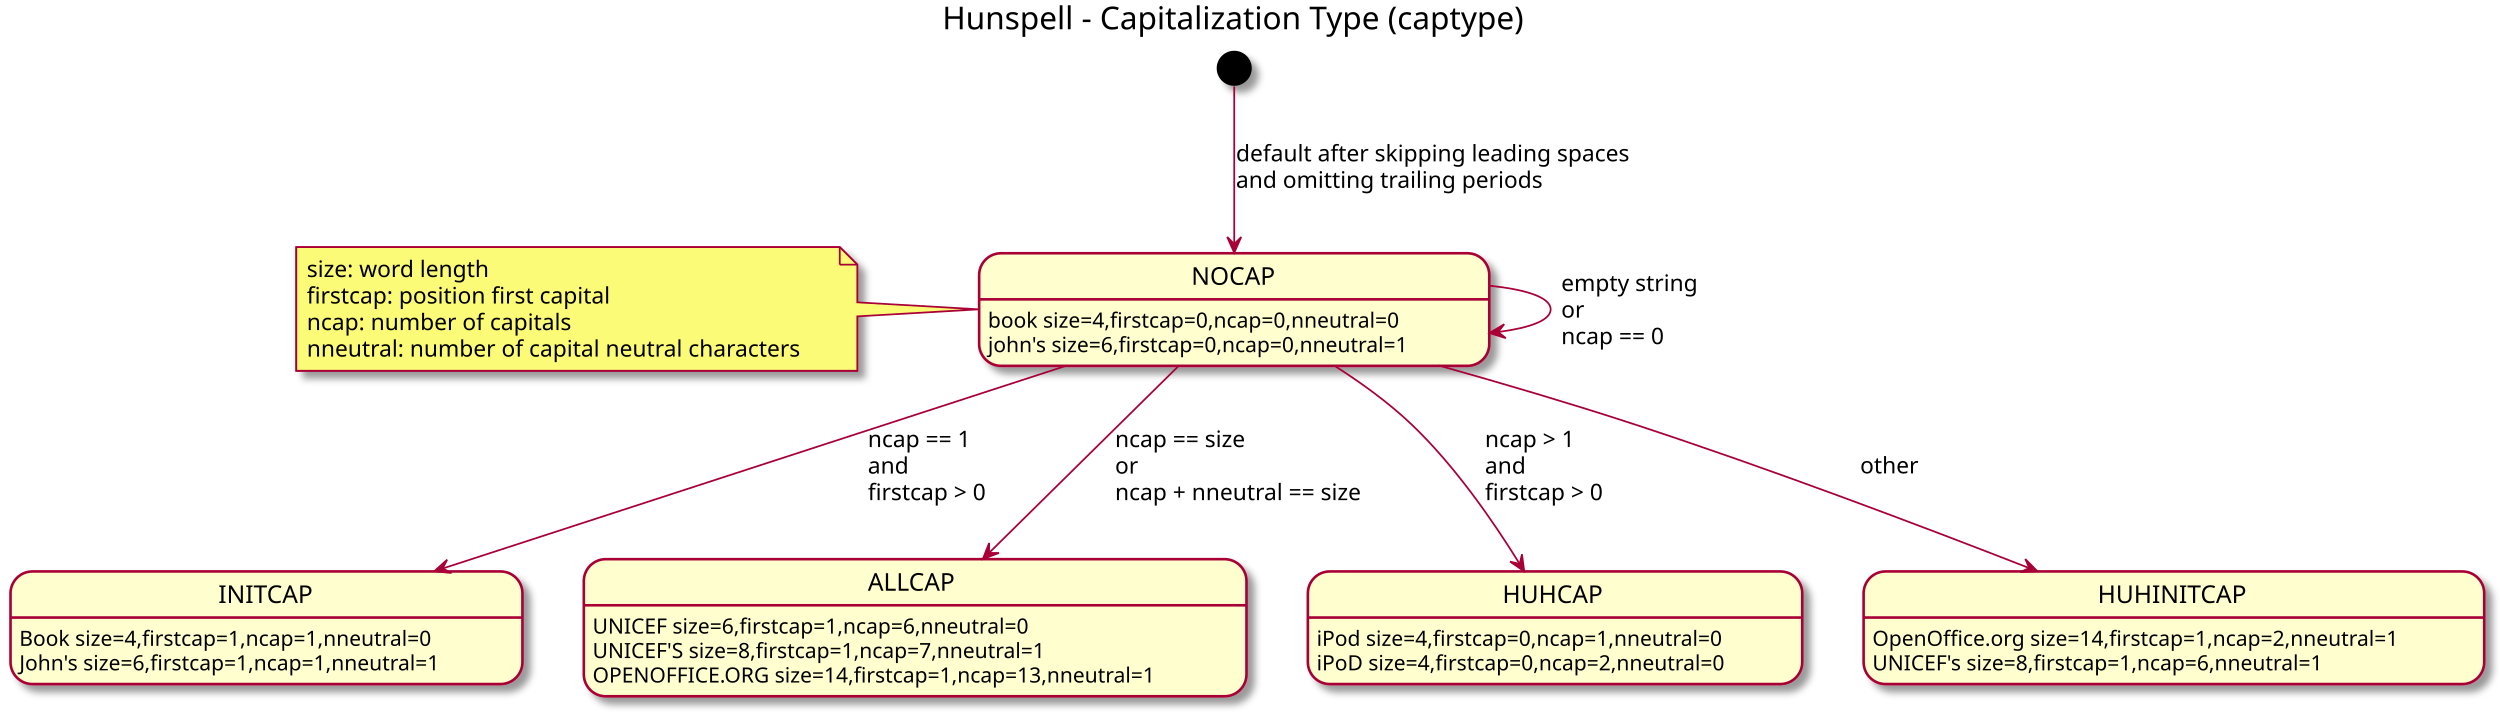
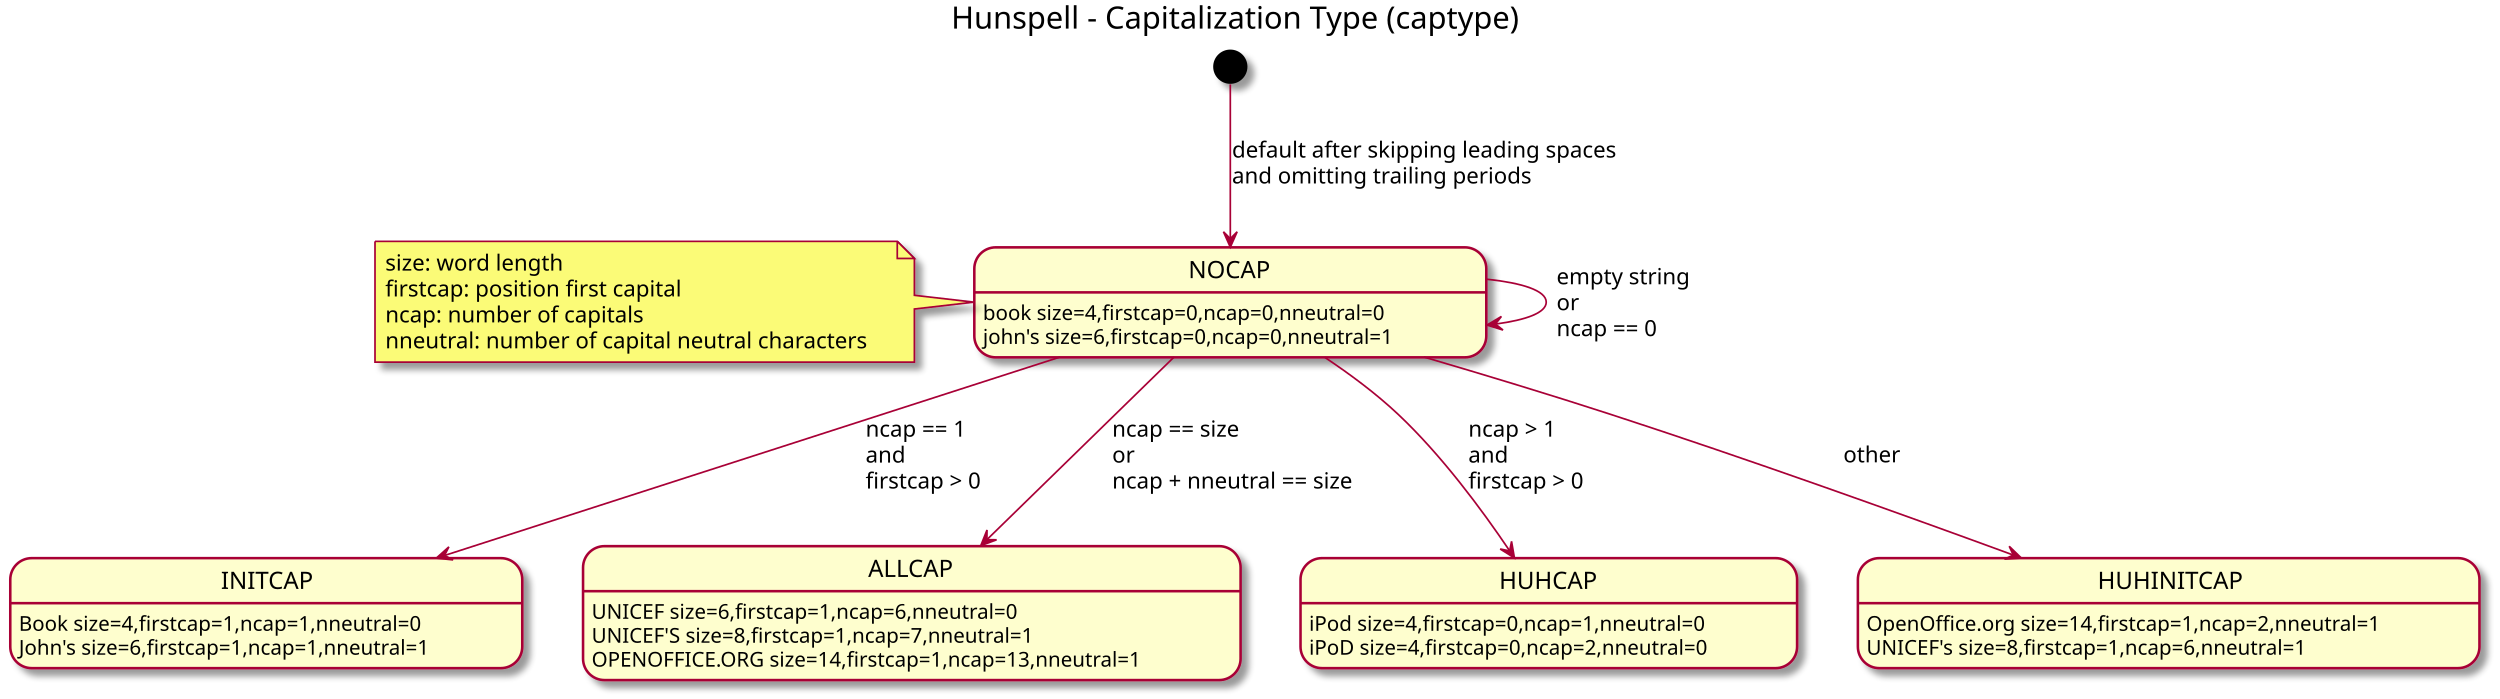
- <svg xmlns="http://www.w3.org/2000/svg" height="406px" style="width:1426px;height:406px;" version="1.1" viewBox="0 0 1426 406" width="1426px">
+ <svg xmlns="http://www.w3.org/2000/svg" contentScriptType="application/ecmascript" contentStyleType="text/css" height="408px" preserveAspectRatio="none" style="width:1460px;height:408px;" version="1.1" viewBox="0 0 1460 408" width="1460px" zoomAndPan="magnify">
  <defs>
-     <linearGradient id="gr0" x1="0%" x2="100%" y1="50%" y2="50%">
+     <linearGradient id="g18j0tqa91qujm0" x1="0%" x2="100%" y1="50%" y2="50%">
      <stop offset="0%" stop-color="#FFFFFF" />
      <stop offset="100%" stop-color="#FFFFFF" />
    </linearGradient>
-     <filter height="300%" id="f1" width="300%" x="-1" y="-1">
+     <filter height="300%" id="f18j0tqa91qujm" width="300%" x="-1" y="-1">
      <feGaussianBlur result="blurOut" stdDeviation="2.0" />
      <feColorMatrix in="blurOut" result="blurOut2" type="matrix" values="0 0 0 0 0 0 0 0 0 0 0 0 0 0 0 0 0 0 .4 0" />
      <feOffset dx="4.0" dy="4.0" in="blurOut2" result="blurOut3" />
      <feBlend in="SourceGraphic" in2="blurOut3" mode="normal" />
    </filter>
  </defs>
  <g>
-     <rect fill="url(#gr0)" height="406" style="stroke: none; stroke-width: 1.0;" width="1426" x="0" y="0" />
-     <text fill="#000000" font-family="sans-serif" font-size="18" lengthAdjust="spacingAndGlyphs" textLength="360" x="537.5" y="16.708">Hunspell - Capitalization Type (captype)</text>
-     <ellipse cx="704" cy="38.953" fill="#000000" filter="url(#f1)" rx="10" ry="10" style="stroke: none; stroke-width: 1.0;" />
-     <rect fill="#FEFECE" filter="url(#f1)" height="64.234" rx="12.5" ry="12.5" style="stroke: #A80036; stroke-width: 1.5;" width="291" x="558.5" y="144.453" />
-     <line style="stroke: #A80036; stroke-width: 1.5;" x1="558.5" x2="849.5" y1="170.75" y2="170.75" />
-     <text fill="#000000" font-family="sans-serif" font-size="14" lengthAdjust="spacingAndGlyphs" textLength="49" x="679.5" y="162.448">NOCAP</text>
-     <text fill="#000000" font-family="sans-serif" font-size="12" lengthAdjust="spacingAndGlyphs" textLength="265" x="563.5" y="186.889">book size=4,firstcap=0,ncap=0,nneutral=0</text>
-     <text fill="#000000" font-family="sans-serif" font-size="12" lengthAdjust="spacingAndGlyphs" textLength="271" x="563.5" y="200.857">john's size=6,firstcap=0,ncap=0,nneutral=1</text>
-     <polygon fill="#FBFB77" filter="url(#f1)" points="169,140.953,169,211.484,489,211.484,489,150.953,479,140.953,169,140.953" style="stroke: #A80036; stroke-width: 1.0;" />
-     <polygon fill="#FBFB77" points="169,140.953,169,211.484,489,211.484,489,180.453,558.31,176.453,489,172.453,489,150.953,479,140.953,169,140.953" style="stroke: #A80036; stroke-width: 1.0;" />
-     <line style="stroke: #A80036; stroke-width: 1.0;" x1="479" x2="479" y1="140.953" y2="150.953" />
-     <line style="stroke: #A80036; stroke-width: 1.0;" x1="489" x2="479" y1="150.953" y2="150.953" />
-     <text fill="#000000" font-family="sans-serif" font-size="13" lengthAdjust="spacingAndGlyphs" textLength="111" x="175" y="158.02">size: word length</text>
-     <text fill="#000000" font-family="sans-serif" font-size="13" lengthAdjust="spacingAndGlyphs" textLength="187" x="175" y="173.153">firstcap: position first capital</text>
-     <text fill="#000000" font-family="sans-serif" font-size="13" lengthAdjust="spacingAndGlyphs" textLength="161" x="175" y="188.286">ncap: number of capitals</text>
-     <text fill="#000000" font-family="sans-serif" font-size="13" lengthAdjust="spacingAndGlyphs" textLength="299" x="175" y="203.418">nneutral: number of capital neutral characters</text>
-     <rect fill="#FEFECE" filter="url(#f1)" height="64.234" rx="12.5" ry="12.5" style="stroke: #A80036; stroke-width: 1.5;" width="292" x="6" y="325.953" />
-     <line style="stroke: #A80036; stroke-width: 1.5;" x1="6" x2="298" y1="352.25" y2="352.25" />
-     <text fill="#000000" font-family="sans-serif" font-size="14" lengthAdjust="spacingAndGlyphs" textLength="55" x="124.5" y="343.948">INITCAP</text>
-     <text fill="#000000" font-family="sans-serif" font-size="12" lengthAdjust="spacingAndGlyphs" textLength="265" x="11" y="368.389">Book size=4,firstcap=1,ncap=1,nneutral=0</text>
-     <text fill="#000000" font-family="sans-serif" font-size="12" lengthAdjust="spacingAndGlyphs" textLength="272" x="11" y="382.357">John's size=6,firstcap=1,ncap=1,nneutral=1</text>
-     <rect fill="#FEFECE" filter="url(#f1)" height="78.203" rx="12.5" ry="12.5" style="stroke: #A80036; stroke-width: 1.5;" width="378" x="333" y="318.953" />
-     <line style="stroke: #A80036; stroke-width: 1.5;" x1="333" x2="711" y1="345.25" y2="345.25" />
-     <text fill="#000000" font-family="sans-serif" font-size="14" lengthAdjust="spacingAndGlyphs" textLength="54" x="495" y="336.948">ALLCAP</text>
-     <text fill="#000000" font-family="sans-serif" font-size="12" lengthAdjust="spacingAndGlyphs" textLength="281" x="338" y="361.389">UNICEF size=6,firstcap=1,ncap=6,nneutral=0</text>
-     <text fill="#000000" font-family="sans-serif" font-size="12" lengthAdjust="spacingAndGlyphs" textLength="292" x="338" y="375.357">UNICEF'S size=8,firstcap=1,ncap=7,nneutral=1</text>
-     <text fill="#000000" font-family="sans-serif" font-size="12" lengthAdjust="spacingAndGlyphs" textLength="358" x="338" y="389.326">OPENOFFICE.ORG size=14,firstcap=1,ncap=13,nneutral=1</text>
-     <rect fill="#FEFECE" filter="url(#f1)" height="64.234" rx="12.5" ry="12.5" style="stroke: #A80036; stroke-width: 1.5;" width="282" x="746" y="325.953" />
-     <line style="stroke: #A80036; stroke-width: 1.5;" x1="746" x2="1028" y1="352.25" y2="352.25" />
-     <text fill="#000000" font-family="sans-serif" font-size="14" lengthAdjust="spacingAndGlyphs" textLength="60" x="857" y="343.948">HUHCAP</text>
-     <text fill="#000000" font-family="sans-serif" font-size="12" lengthAdjust="spacingAndGlyphs" textLength="261" x="751" y="368.389">iPod size=4,firstcap=0,ncap=1,nneutral=0</text>
-     <text fill="#000000" font-family="sans-serif" font-size="12" lengthAdjust="spacingAndGlyphs" textLength="262" x="751" y="382.357">iPoD size=4,firstcap=0,ncap=2,nneutral=0</text>
-     <rect fill="#FEFECE" filter="url(#f1)" height="64.234" rx="12.5" ry="12.5" style="stroke: #A80036; stroke-width: 1.5;" width="354" x="1063" y="325.953" />
-     <line style="stroke: #A80036; stroke-width: 1.5;" x1="1063" x2="1417" y1="352.25" y2="352.25" />
-     <text fill="#000000" font-family="sans-serif" font-size="14" lengthAdjust="spacingAndGlyphs" textLength="87" x="1196.5" y="343.948">HUHINITCAP</text>
-     <text fill="#000000" font-family="sans-serif" font-size="12" lengthAdjust="spacingAndGlyphs" textLength="334" x="1068" y="368.389">OpenOffice.org size=14,firstcap=1,ncap=2,nneutral=1</text>
-     <text fill="#000000" font-family="sans-serif" font-size="12" lengthAdjust="spacingAndGlyphs" textLength="290" x="1068" y="382.357">UNICEF's size=8,firstcap=1,ncap=6,nneutral=1</text>
-     <path d="M704,49.266 C704,67.466 704,108.626 704,139.013 " fill="none" style="stroke: #A80036; stroke-width: 1.0;" />
-     <polygon fill="#A80036" points="704,144.172,708,135.172,704,139.172,700,135.172,704,144.172" style="stroke: #A80036; stroke-width: 1.0;" />
-     <text fill="#000000" font-family="sans-serif" font-size="13" lengthAdjust="spacingAndGlyphs" textLength="241" x="705" y="92.02">default after skipping leading spaces</text>
-     <text fill="#000000" font-family="sans-serif" font-size="13" lengthAdjust="spacingAndGlyphs" textLength="185" x="705" y="107.153">and omitting trailing periods</text>
-     <path d="M849.534,162.955 C870.442,165.118 884.5,169.617 884.5,176.453 C884.5,182.701 872.754,186.998 854.768,189.342 " fill="none" style="stroke: #A80036; stroke-width: 1.0;" />
-     <polygon fill="#A80036" points="849.534,189.951,858.936,192.885,854.501,189.374,858.012,184.939,849.534,189.951" style="stroke: #A80036; stroke-width: 1.0;" />
-     <text fill="#000000" font-family="sans-serif" font-size="13" lengthAdjust="spacingAndGlyphs" textLength="83" x="890.5" y="166.02">empty string</text>
-     <text fill="#000000" font-family="sans-serif" font-size="13" lengthAdjust="spacingAndGlyphs" textLength="13" x="890.5" y="181.153">or</text>
-     <text fill="#000000" font-family="sans-serif" font-size="13" lengthAdjust="spacingAndGlyphs" textLength="69" x="890.5" y="196.286">ncap == 0</text>
-     <path d="M608.479,208.515 C509,240.863 353.818,291.325 252.52,324.266 " fill="none" style="stroke: #A80036; stroke-width: 1.0;" />
-     <polygon fill="#A80036" points="247.738,325.821,257.534,326.843,252.493,324.275,255.06,319.235,247.738,325.821" style="stroke: #A80036; stroke-width: 1.0;" />
-     <text fill="#000000" font-family="sans-serif" font-size="13" lengthAdjust="spacingAndGlyphs" textLength="69" x="495" y="255.02">ncap == 1</text>
-     <text fill="#000000" font-family="sans-serif" font-size="13" lengthAdjust="spacingAndGlyphs" textLength="24" x="495" y="270.153">and</text>
-     <text fill="#000000" font-family="sans-serif" font-size="13" lengthAdjust="spacingAndGlyphs" textLength="76" x="495" y="285.286">firstcap &gt; 0</text>
-     <path d="M672.298,208.72 C642.449,238.159 597.523,282.467 564.563,314.975 " fill="none" style="stroke: #A80036; stroke-width: 1.0;" />
-     <polygon fill="#A80036" points="560.604,318.879,569.821,315.409,564.164,315.368,564.205,309.712,560.604,318.879" style="stroke: #A80036; stroke-width: 1.0;" />
-     <text fill="#000000" font-family="sans-serif" font-size="13" lengthAdjust="spacingAndGlyphs" textLength="87" x="636" y="255.02">ncap == size</text>
-     <text fill="#000000" font-family="sans-serif" font-size="13" lengthAdjust="spacingAndGlyphs" textLength="13" x="636" y="270.153">or</text>
-     <text fill="#000000" font-family="sans-serif" font-size="13" lengthAdjust="spacingAndGlyphs" textLength="160" x="636" y="285.286">ncap + nneutral == size</text>
-     <path d="M761.041,208.534 C776.192,218.174 791.954,229.557 805,241.953 C829.684,265.407 851.715,297.251 866.709,321.484 " fill="none" style="stroke: #A80036; stroke-width: 1.0;" />
-     <polygon fill="#A80036" points="869.426,325.917,868.133,316.153,866.813,321.654,861.312,320.334,869.426,325.917" style="stroke: #A80036; stroke-width: 1.0;" />
-     <text fill="#000000" font-family="sans-serif" font-size="13" lengthAdjust="spacingAndGlyphs" textLength="58" x="847" y="255.02">ncap &gt; 1</text>
-     <text fill="#000000" font-family="sans-serif" font-size="13" lengthAdjust="spacingAndGlyphs" textLength="24" x="847" y="270.153">and</text>
-     <text fill="#000000" font-family="sans-serif" font-size="13" lengthAdjust="spacingAndGlyphs" textLength="76" x="847" y="285.286">firstcap &gt; 0</text>
-     <path d="M820.837,208.529 C856.687,218.593 896.132,230.205 932,241.953 C1009.18,267.233 1095.72,299.939 1157.37,324.006 " fill="none" style="stroke: #A80036; stroke-width: 1.0;" />
-     <polygon fill="#A80036" points="1162.14,325.869,1155.225,318.857,1157.486,324.042,1152.301,326.303,1162.14,325.869" style="stroke: #A80036; stroke-width: 1.0;" />
-     <text fill="#000000" font-family="sans-serif" font-size="13" lengthAdjust="spacingAndGlyphs" textLength="34" x="1061" y="270.02">other</text>
+     <rect fill="url(#g18j0tqa91qujm0)" height="408" style="stroke: none; stroke-width: 1.0;" width="1460" x="0" y="0" />
+     <text fill="#000000" font-family="sans-serif" font-size="18" lengthAdjust="spacingAndGlyphs" textLength="355" x="555.5" y="16.708">Hunspell - Capitalization Type (captype)</text>
+     <ellipse cx="718.5" cy="38.953" fill="#000000" filter="url(#f18j0tqa91qujm)" rx="10" ry="10" style="stroke: none; stroke-width: 1.0;" />
+     <rect fill="#FEFECE" filter="url(#f18j0tqa91qujm)" height="64.234" rx="12.5" ry="12.5" style="stroke: #A80036; stroke-width: 1.5;" width="299" x="569" y="144.453" />
+     <line style="stroke: #A80036; stroke-width: 1.5;" x1="569" x2="868" y1="170.75" y2="170.75" />
+     <text fill="#000000" font-family="sans-serif" font-size="14" lengthAdjust="spacingAndGlyphs" textLength="49" x="694" y="162.448">NOCAP</text>
+     <text fill="#000000" font-family="sans-serif" font-size="12" lengthAdjust="spacingAndGlyphs" textLength="273" x="574" y="186.889">book size=4,firstcap=0,ncap=0,nneutral=0</text>
+     <text fill="#000000" font-family="sans-serif" font-size="12" lengthAdjust="spacingAndGlyphs" textLength="279" x="574" y="200.857">john's size=6,firstcap=0,ncap=0,nneutral=1</text>
+     <path d="M219,140.953 L219,211.484 A0,0 0 0 0 219,211.484 L534,211.484 A0,0 0 0 0 534,211.484 L534,180.453 L568.708,176.453 L534,172.453 L534,150.953 L524,140.953 L219,140.953 A0,0 0 0 0 219,140.953 " fill="#FBFB77" filter="url(#f18j0tqa91qujm)" style="stroke: #A80036; stroke-width: 1.0;" />
+     <path d="M524,140.953 L524,150.953 L534,150.953 L524,140.953 " fill="#FBFB77" style="stroke: #A80036; stroke-width: 1.0;" />
+     <text fill="#000000" font-family="sans-serif" font-size="13" lengthAdjust="spacingAndGlyphs" textLength="107" x="225" y="158.02">size: word length</text>
+     <text fill="#000000" font-family="sans-serif" font-size="13" lengthAdjust="spacingAndGlyphs" textLength="179" x="225" y="173.153">firstcap: position first capital</text>
+     <text fill="#000000" font-family="sans-serif" font-size="13" lengthAdjust="spacingAndGlyphs" textLength="158" x="225" y="188.286">ncap: number of capitals</text>
+     <text fill="#000000" font-family="sans-serif" font-size="13" lengthAdjust="spacingAndGlyphs" textLength="294" x="225" y="203.418">nneutral: number of capital neutral characters</text>
+     <rect fill="#FEFECE" filter="url(#f18j0tqa91qujm)" height="64.234" rx="12.5" ry="12.5" style="stroke: #A80036; stroke-width: 1.5;" width="299" x="6" y="325.953" />
+     <line style="stroke: #A80036; stroke-width: 1.5;" x1="6" x2="305" y1="352.25" y2="352.25" />
+     <text fill="#000000" font-family="sans-serif" font-size="14" lengthAdjust="spacingAndGlyphs" textLength="53" x="129" y="343.948">INITCAP</text>
+     <text fill="#000000" font-family="sans-serif" font-size="12" lengthAdjust="spacingAndGlyphs" textLength="273" x="11" y="368.389">Book size=4,firstcap=1,ncap=1,nneutral=0</text>
+     <text fill="#000000" font-family="sans-serif" font-size="12" lengthAdjust="spacingAndGlyphs" textLength="279" x="11" y="382.357">John's size=6,firstcap=1,ncap=1,nneutral=1</text>
+     <rect fill="#FEFECE" filter="url(#f18j0tqa91qujm)" height="78.203" rx="12.5" ry="12.5" style="stroke: #A80036; stroke-width: 1.5;" width="384" x="340.5" y="318.953" />
+     <line style="stroke: #A80036; stroke-width: 1.5;" x1="340.5" x2="724.5" y1="345.25" y2="345.25" />
+     <text fill="#000000" font-family="sans-serif" font-size="14" lengthAdjust="spacingAndGlyphs" textLength="51" x="507" y="336.948">ALLCAP</text>
+     <text fill="#000000" font-family="sans-serif" font-size="12" lengthAdjust="spacingAndGlyphs" textLength="286" x="345.5" y="361.389">UNICEF size=6,firstcap=1,ncap=6,nneutral=0</text>
+     <text fill="#000000" font-family="sans-serif" font-size="12" lengthAdjust="spacingAndGlyphs" textLength="297" x="345.5" y="375.357">UNICEF'S size=8,firstcap=1,ncap=7,nneutral=1</text>
+     <text fill="#000000" font-family="sans-serif" font-size="12" lengthAdjust="spacingAndGlyphs" textLength="364" x="345.5" y="389.326">OPENOFFICE.ORG size=14,firstcap=1,ncap=13,nneutral=1</text>
+     <rect fill="#FEFECE" filter="url(#f18j0tqa91qujm)" height="64.234" rx="12.5" ry="12.5" style="stroke: #A80036; stroke-width: 1.5;" width="290" x="759.5" y="325.953" />
+     <line style="stroke: #A80036; stroke-width: 1.5;" x1="759.5" x2="1049.5" y1="352.25" y2="352.25" />
+     <text fill="#000000" font-family="sans-serif" font-size="14" lengthAdjust="spacingAndGlyphs" textLength="58" x="875.5" y="343.948">HUHCAP</text>
+     <text fill="#000000" font-family="sans-serif" font-size="12" lengthAdjust="spacingAndGlyphs" textLength="269" x="764.5" y="368.389">iPod size=4,firstcap=0,ncap=1,nneutral=0</text>
+     <text fill="#000000" font-family="sans-serif" font-size="12" lengthAdjust="spacingAndGlyphs" textLength="270" x="764.5" y="382.357">iPoD size=4,firstcap=0,ncap=2,nneutral=0</text>
+     <rect fill="#FEFECE" filter="url(#f18j0tqa91qujm)" height="64.234" rx="12.5" ry="12.5" style="stroke: #A80036; stroke-width: 1.5;" width="363" x="1085" y="325.953" />
+     <line style="stroke: #A80036; stroke-width: 1.5;" x1="1085" x2="1448" y1="352.25" y2="352.25" />
+     <text fill="#000000" font-family="sans-serif" font-size="14" lengthAdjust="spacingAndGlyphs" textLength="83" x="1225" y="343.948">HUHINITCAP</text>
+     <text fill="#000000" font-family="sans-serif" font-size="12" lengthAdjust="spacingAndGlyphs" textLength="343" x="1090" y="368.389">OpenOffice.org size=14,firstcap=1,ncap=2,nneutral=1</text>
+     <text fill="#000000" font-family="sans-serif" font-size="12" lengthAdjust="spacingAndGlyphs" textLength="296" x="1090" y="382.357">UNICEF's size=8,firstcap=1,ncap=6,nneutral=1</text>
+     <path d="M718.5,49.288 C718.5,68.122 718.5,108.883 718.5,139.208 " fill="none" id="*start-NOCAP" style="stroke: #A80036; stroke-width: 1.0;" />
+     <polygon fill="#A80036" points="718.5,144.361,722.5,135.361,718.5,139.361,714.5,135.361,718.5,144.361" style="stroke: #A80036; stroke-width: 1.0;" />
+     <text fill="#000000" font-family="sans-serif" font-size="13" lengthAdjust="spacingAndGlyphs" textLength="233" x="719.5" y="92.02">default after skipping leading spaces</text>
+     <text fill="#000000" font-family="sans-serif" font-size="13" lengthAdjust="spacingAndGlyphs" textLength="179" x="719.5" y="107.153">and omitting trailing periods</text>
+     <path d="M868.352,163.068 C889.119,165.273 903,169.734 903,176.453 C903,182.595 891.402,186.85 873.549,189.22 " fill="none" id="NOCAP-NOCAP" style="stroke: #A80036; stroke-width: 1.0;" />
+     <polygon fill="#A80036" points="868.352,189.838,877.761,192.747,873.317,189.247,876.816,184.803,868.352,189.838" style="stroke: #A80036; stroke-width: 1.0;" />
+     <text fill="#000000" font-family="sans-serif" font-size="13" lengthAdjust="spacingAndGlyphs" textLength="81" x="909" y="166.02">empty string</text>
+     <text fill="#000000" font-family="sans-serif" font-size="13" lengthAdjust="spacingAndGlyphs" textLength="13" x="909" y="181.153">or</text>
+     <text fill="#000000" font-family="sans-serif" font-size="13" lengthAdjust="spacingAndGlyphs" textLength="69" x="909" y="196.286">ncap == 0</text>
+     <path d="M619.143,208.484 C518.151,241.042 362.346,291.27 259.659,324.375 " fill="none" id="NOCAP-INITCAP" style="stroke: #A80036; stroke-width: 1.0;" />
+     <polygon fill="#A80036" points="254.809,325.938,264.602,326.983,259.568,324.404,262.148,319.369,254.809,325.938" style="stroke: #A80036; stroke-width: 1.0;" />
+     <text fill="#000000" font-family="sans-serif" font-size="13" lengthAdjust="spacingAndGlyphs" textLength="69" x="505.5" y="255.02">ncap == 1</text>
+     <text fill="#000000" font-family="sans-serif" font-size="13" lengthAdjust="spacingAndGlyphs" textLength="24" x="505.5" y="270.153">and</text>
+     <text fill="#000000" font-family="sans-serif" font-size="13" lengthAdjust="spacingAndGlyphs" textLength="74" x="505.5" y="285.286">firstcap &gt; 0</text>
+     <path d="M685.675,208.484 C655.287,238.137 609.876,282.449 576.384,315.131 " fill="none" id="NOCAP-ALLCAP" style="stroke: #A80036; stroke-width: 1.0;" />
+     <polygon fill="#A80036" points="572.771,318.656,582.006,315.233,576.35,315.164,576.419,309.507,572.771,318.656" style="stroke: #A80036; stroke-width: 1.0;" />
+     <text fill="#000000" font-family="sans-serif" font-size="13" lengthAdjust="spacingAndGlyphs" textLength="86" x="649.5" y="255.02">ncap == size</text>
+     <text fill="#000000" font-family="sans-serif" font-size="13" lengthAdjust="spacingAndGlyphs" textLength="13" x="649.5" y="270.153">or</text>
+     <text fill="#000000" font-family="sans-serif" font-size="13" lengthAdjust="spacingAndGlyphs" textLength="158" x="649.5" y="285.286">ncap + nneutral == size</text>
+     <path d="M773.548,208.61 C788.248,218.403 803.614,229.816 816.5,241.953 C841.705,265.693 865.13,297.238 881.466,321.439 " fill="none" id="NOCAP-HUHCAP" style="stroke: #A80036; stroke-width: 1.0;" />
+     <polygon fill="#A80036" points="884.432,325.869,882.748,316.165,881.65,321.714,876.101,320.616,884.432,325.869" style="stroke: #A80036; stroke-width: 1.0;" />
+     <text fill="#000000" font-family="sans-serif" font-size="13" lengthAdjust="spacingAndGlyphs" textLength="58" x="857.5" y="255.02">ncap &gt; 1</text>
+     <text fill="#000000" font-family="sans-serif" font-size="13" lengthAdjust="spacingAndGlyphs" textLength="24" x="857.5" y="270.153">and</text>
+     <text fill="#000000" font-family="sans-serif" font-size="13" lengthAdjust="spacingAndGlyphs" textLength="74" x="857.5" y="285.286">firstcap &gt; 0</text>
+     <path d="M831.522,208.496 C866.573,218.783 905.247,230.49 940.5,241.953 C1020.399,267.933 1110.296,300.148 1175.42,324.031 " fill="none" id="NOCAP-HUHINITCAP" style="stroke: #A80036; stroke-width: 1.0;" />
+     <polygon fill="#A80036" points="1180.459,325.881,1173.388,319.025,1175.765,324.158,1170.631,326.535,1180.459,325.881" style="stroke: #A80036; stroke-width: 1.0;" />
+     <text fill="#000000" font-family="sans-serif" font-size="13" lengthAdjust="spacingAndGlyphs" textLength="34" x="1076.5" y="270.02">other</text>
  </g>
</svg>
